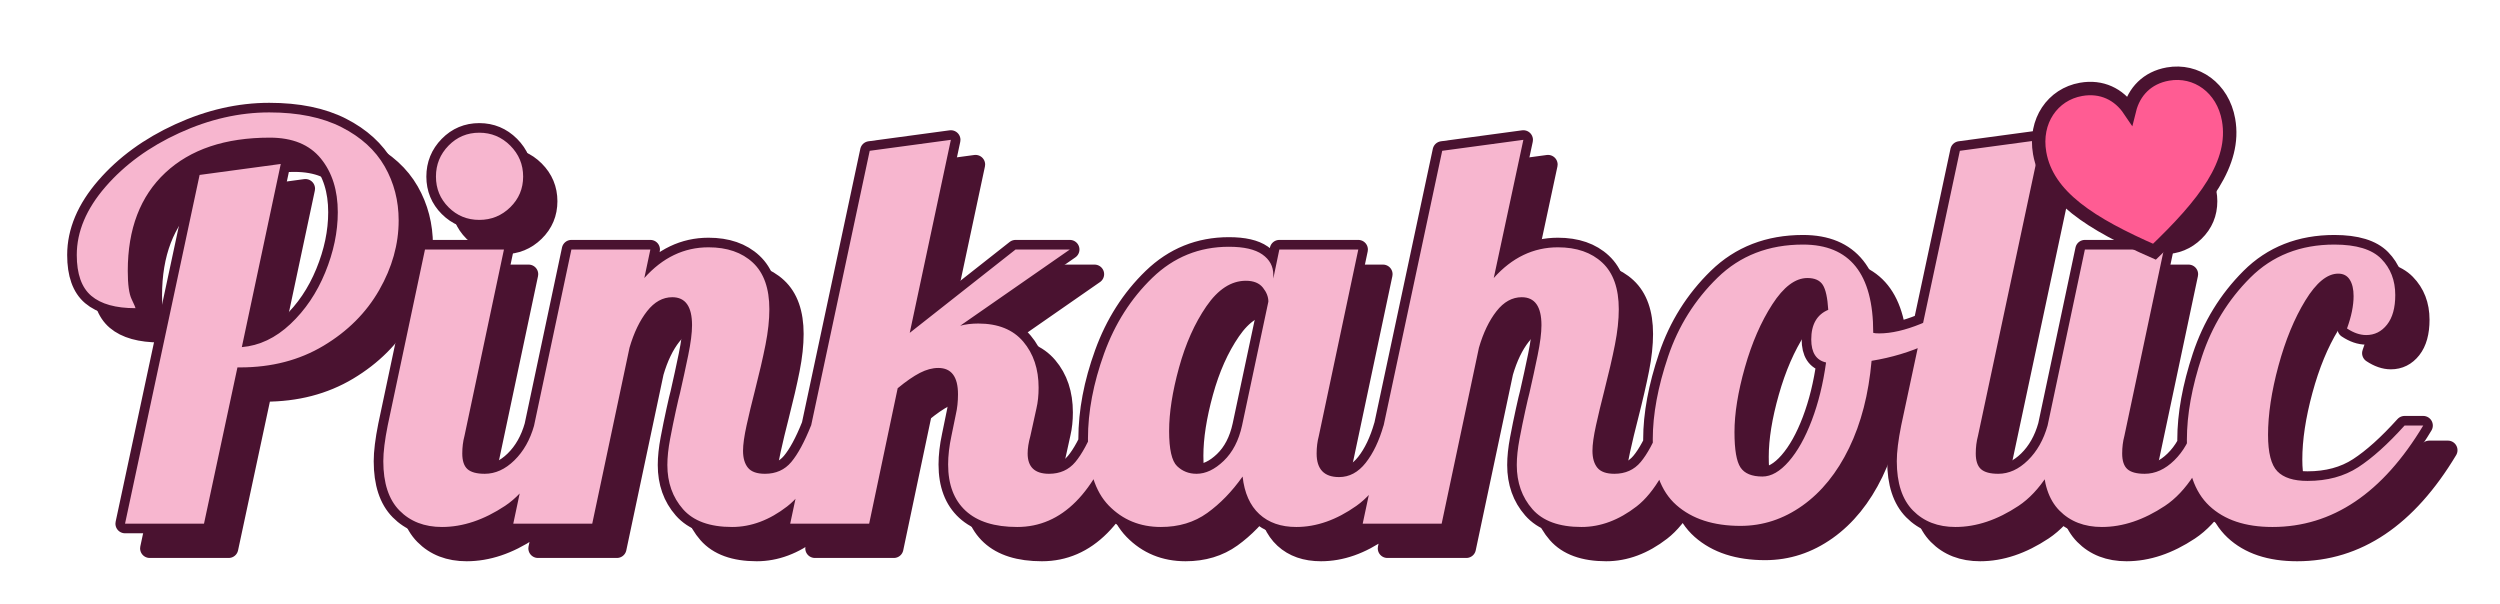
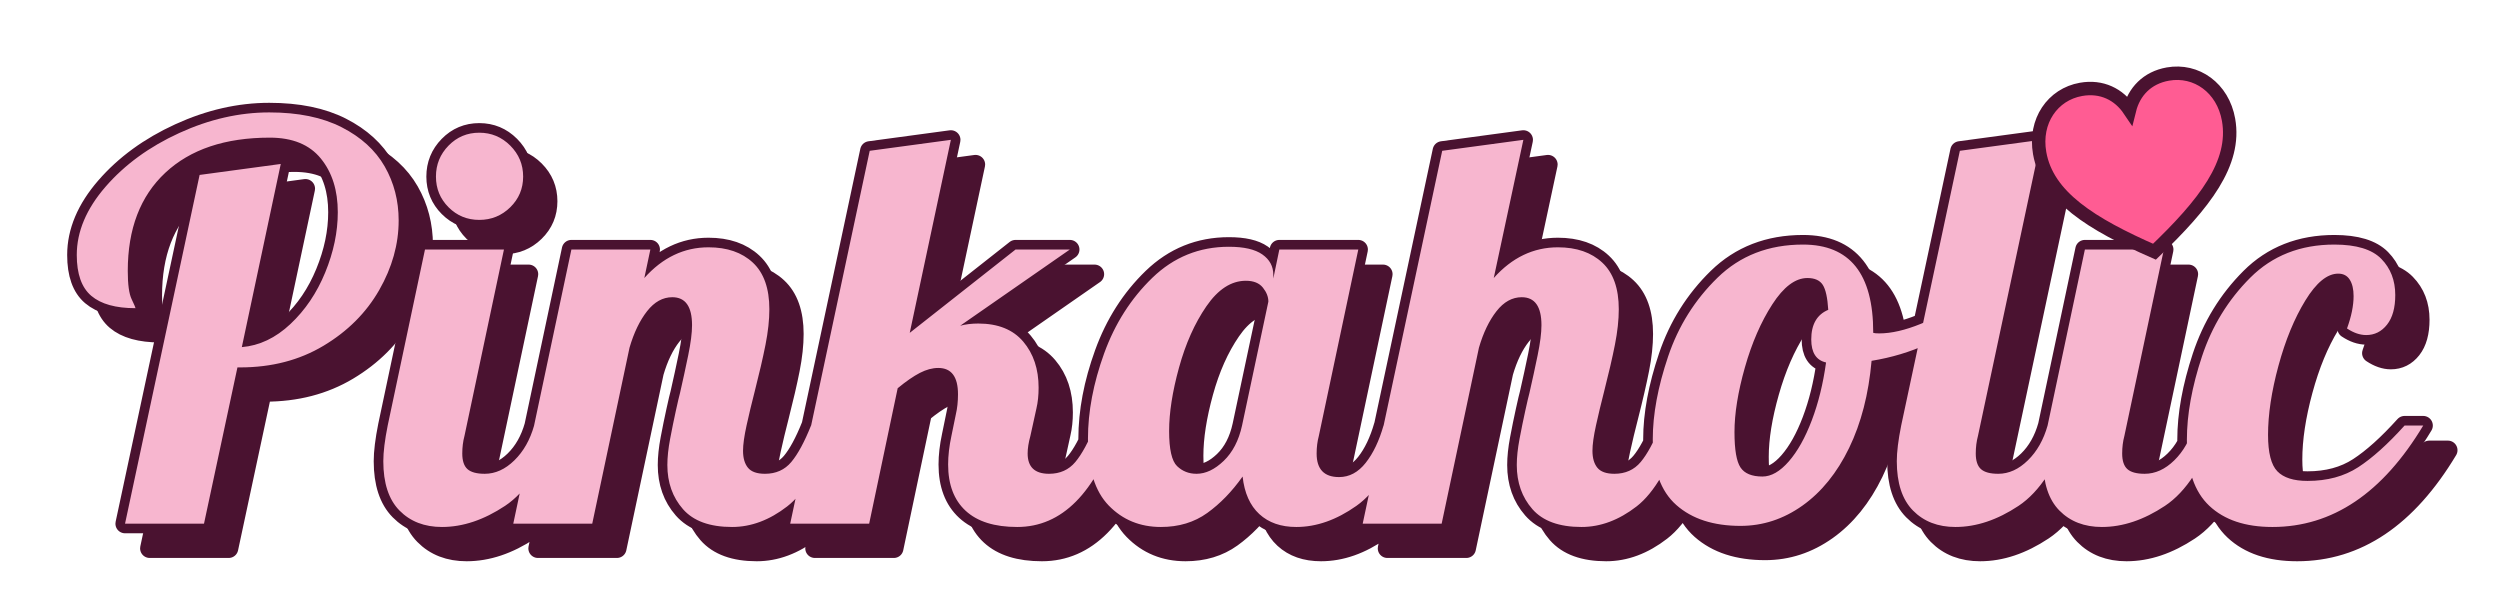
<svg xmlns="http://www.w3.org/2000/svg" viewBox="-134 -955 4559 1101" role="img" aria-label="Pinkaholic">
-   <path fill="#4A1230" stroke="#4A1230" stroke-width="35" stroke-linejoin="round" transform="translate(45 45)" d="M230 -636 378 -656 307 -322Q355 -326 395.5 -364.0Q436 -402 459.0 -458.0Q482 -514 482 -568Q482 -628 451.0 -666.0Q420 -704 358 -704Q236 -704 167.5 -640.0Q99 -576 99 -461Q99 -424 106.0 -409.5Q113 -395 113 -393Q59 -393 32.5 -415.5Q6 -438 6 -490Q6 -554 58.5 -614.5Q111 -675 193.0 -712.5Q275 -750 357 -750Q436 -750 489.0 -723.0Q542 -696 567.5 -651.5Q593 -607 593 -553Q593 -488 557.5 -426.0Q522 -364 456.0 -324.5Q390 -285 304 -285H299L238 0H94ZM661 -633Q661 -666 684.0 -689.5Q707 -713 740 -713Q773 -713 796.5 -689.5Q820 -666 820 -633Q820 -600 796.5 -577.0Q773 -554 740 -554Q707 -554 684.0 -577.0Q661 -600 661 -633ZM565 -114Q565 -139 573 -179L641 -500H785L713 -160Q709 -145 709 -128Q709 -108 718.5 -99.5Q728 -91 750 -91Q779 -91 804.0 -115.5Q829 -140 840 -179H882Q845 -71 787.0 -32.5Q729 6 672 6Q624 6 594.5 -24.0Q565 -54 565 -114ZM1083 -107Q1083 -128 1088.0 -154.5Q1093 -181 1098.5 -206.0Q1104 -231 1106 -238Q1114 -273 1121.0 -307.0Q1128 -341 1128 -362Q1128 -413 1092 -413Q1066 -413 1046.0 -387.5Q1026 -362 1014 -321L946 0H802L908 -500H1052L1041 -448Q1091 -504 1158 -504Q1209 -504 1239.0 -476.0Q1269 -448 1269 -391Q1269 -362 1262.0 -326.5Q1255 -291 1242 -240Q1234 -209 1227.5 -179.5Q1221 -150 1221 -133Q1221 -113 1230.0 -102.0Q1239 -91 1261 -91Q1291 -91 1309.0 -112.5Q1327 -134 1345 -179H1387Q1350 -69 1301.5 -31.5Q1253 6 1201 6Q1140 6 1111.5 -26.5Q1083 -59 1083 -107ZM1595 -108Q1595 -132 1601 -160L1609 -199Q1613 -216 1613 -236Q1613 -284 1577 -284Q1561 -284 1543.5 -275.0Q1526 -266 1503 -247L1451 0H1307L1452 -680L1600 -700L1525 -348L1718 -500H1817L1617 -361Q1632 -365 1650 -365Q1704 -365 1732.0 -332.0Q1760 -299 1760 -248Q1760 -227 1756 -210L1745 -160Q1740 -142 1740 -128Q1740 -91 1779 -91Q1809 -91 1827.0 -112.5Q1845 -134 1863 -179H1905Q1843 6 1721 6Q1659 6 1627.0 -23.5Q1595 -53 1595 -108ZM1850 -155Q1850 -229 1879.5 -310.5Q1909 -392 1967.5 -448.5Q2026 -505 2107 -505Q2148 -505 2168.0 -491.0Q2188 -477 2188 -454V-447L2199 -500H2343L2271 -160Q2267 -145 2267 -128Q2267 -85 2308 -85Q2336 -85 2356.5 -111.0Q2377 -137 2389 -179H2431Q2394 -71 2339.5 -32.5Q2285 6 2230 6Q2188 6 2162.5 -17.5Q2137 -41 2132 -86Q2103 -45 2067.5 -19.5Q2032 6 1983 6Q1926 6 1888.0 -33.0Q1850 -72 1850 -155ZM2131 -179 2179 -405Q2179 -418 2169.0 -430.5Q2159 -443 2138 -443Q2098 -443 2066.0 -396.5Q2034 -350 2016.0 -284.5Q1998 -219 1998 -169Q1998 -119 2012.5 -105.0Q2027 -91 2048 -91Q2073 -91 2097.5 -114.5Q2122 -138 2131 -179ZM2632 -107Q2632 -128 2637.0 -154.5Q2642 -181 2647.5 -206.0Q2653 -231 2655 -238Q2663 -273 2670.0 -307.0Q2677 -341 2677 -362Q2677 -413 2641 -413Q2615 -413 2595.0 -387.5Q2575 -362 2563 -321L2495 0H2351L2496 -680L2644 -700L2590 -448Q2640 -504 2707 -504Q2758 -504 2788.0 -476.0Q2818 -448 2818 -391Q2818 -362 2811.0 -326.5Q2804 -291 2791 -240Q2783 -209 2776.5 -179.5Q2770 -150 2770 -133Q2770 -113 2779.0 -102.0Q2788 -91 2810 -91Q2840 -91 2858.0 -112.5Q2876 -134 2894 -179H2936Q2899 -69 2850.5 -31.5Q2802 6 2750 6Q2689 6 2660.5 -26.5Q2632 -59 2632 -107ZM2880 -154Q2880 -222 2908.0 -305.0Q2936 -388 2998.0 -448.5Q3060 -509 3154 -509Q3282 -509 3282 -349V-348Q3285 -347 3293 -347Q3326 -347 3369.0 -364.5Q3412 -382 3447 -407L3456 -380Q3427 -349 3380.5 -327.5Q3334 -306 3279 -297Q3271 -206 3238.0 -138.0Q3205 -70 3153.0 -33.0Q3101 4 3040 4Q2966 4 2923.0 -34.0Q2880 -72 2880 -154ZM3196 -294Q3169 -300 3169 -336Q3169 -377 3200 -390Q3198 -423 3190.0 -435.5Q3182 -448 3162 -448Q3129 -448 3098.0 -400.0Q3067 -352 3048.0 -285.0Q3029 -218 3029 -167Q3029 -119 3040.0 -102.5Q3051 -86 3080 -86Q3104 -86 3128.0 -113.5Q3152 -141 3170.0 -188.5Q3188 -236 3196 -294ZM3325 -114Q3325 -139 3333 -179L3440 -680L3588 -700L3473 -160Q3469 -145 3469 -128Q3469 -108 3478.5 -99.5Q3488 -91 3510 -91Q3539 -91 3564.0 -115.5Q3589 -140 3600 -179H3642Q3605 -71 3547.0 -32.5Q3489 6 3432 6Q3384 6 3354.5 -24.0Q3325 -54 3325 -114ZM3688 -633Q3688 -666 3711.0 -689.5Q3734 -713 3767 -713Q3800 -713 3823.5 -689.5Q3847 -666 3847 -633Q3847 -600 3823.5 -577.0Q3800 -554 3767 -554Q3734 -554 3711.0 -577.0Q3688 -600 3688 -633ZM3592 -114Q3592 -139 3600 -179L3668 -500H3812L3740 -160Q3736 -145 3736 -128Q3736 -108 3745.5 -99.5Q3755 -91 3777 -91Q3806 -91 3831.0 -115.5Q3856 -140 3867 -179H3909Q3872 -71 3814.0 -32.5Q3756 6 3699 6Q3651 6 3621.5 -24.0Q3592 -54 3592 -114ZM3854 -153Q3854 -222 3881.5 -305.0Q3909 -388 3969.5 -448.5Q4030 -509 4123 -509Q4183 -509 4208.5 -483.0Q4234 -457 4234 -417Q4234 -382 4219.0 -363.0Q4204 -344 4181 -344Q4164 -344 4146 -356Q4158 -389 4158 -415Q4158 -434 4151.0 -445.0Q4144 -456 4130 -456Q4100 -456 4070.0 -407.0Q4040 -358 4021.0 -288.0Q4002 -218 4002 -162Q4002 -113 4019.0 -95.5Q4036 -78 4074 -78Q4128 -78 4166.5 -103.0Q4205 -128 4251 -179H4285Q4174 6 4010 6Q3936 6 3895.0 -32.5Q3854 -71 3854 -153Z" />
-   <path fill="#F7B6CF" stroke="#4A1230" stroke-width="35" stroke-linejoin="round" paint-order="stroke" d="M230 -636 378 -656 307 -322Q355 -326 395.5 -364.0Q436 -402 459.0 -458.0Q482 -514 482 -568Q482 -628 451.0 -666.0Q420 -704 358 -704Q236 -704 167.5 -640.0Q99 -576 99 -461Q99 -424 106.0 -409.5Q113 -395 113 -393Q59 -393 32.5 -415.5Q6 -438 6 -490Q6 -554 58.5 -614.5Q111 -675 193.0 -712.5Q275 -750 357 -750Q436 -750 489.0 -723.0Q542 -696 567.5 -651.5Q593 -607 593 -553Q593 -488 557.5 -426.0Q522 -364 456.0 -324.5Q390 -285 304 -285H299L238 0H94ZM661 -633Q661 -666 684.0 -689.5Q707 -713 740 -713Q773 -713 796.5 -689.5Q820 -666 820 -633Q820 -600 796.5 -577.0Q773 -554 740 -554Q707 -554 684.0 -577.0Q661 -600 661 -633ZM565 -114Q565 -139 573 -179L641 -500H785L713 -160Q709 -145 709 -128Q709 -108 718.5 -99.5Q728 -91 750 -91Q779 -91 804.0 -115.5Q829 -140 840 -179H882Q845 -71 787.0 -32.5Q729 6 672 6Q624 6 594.5 -24.0Q565 -54 565 -114ZM1083 -107Q1083 -128 1088.0 -154.5Q1093 -181 1098.5 -206.0Q1104 -231 1106 -238Q1114 -273 1121.0 -307.0Q1128 -341 1128 -362Q1128 -413 1092 -413Q1066 -413 1046.0 -387.5Q1026 -362 1014 -321L946 0H802L908 -500H1052L1041 -448Q1091 -504 1158 -504Q1209 -504 1239.0 -476.0Q1269 -448 1269 -391Q1269 -362 1262.0 -326.5Q1255 -291 1242 -240Q1234 -209 1227.5 -179.5Q1221 -150 1221 -133Q1221 -113 1230.0 -102.0Q1239 -91 1261 -91Q1291 -91 1309.0 -112.5Q1327 -134 1345 -179H1387Q1350 -69 1301.5 -31.5Q1253 6 1201 6Q1140 6 1111.5 -26.5Q1083 -59 1083 -107ZM1595 -108Q1595 -132 1601 -160L1609 -199Q1613 -216 1613 -236Q1613 -284 1577 -284Q1561 -284 1543.5 -275.0Q1526 -266 1503 -247L1451 0H1307L1452 -680L1600 -700L1525 -348L1718 -500H1817L1617 -361Q1632 -365 1650 -365Q1704 -365 1732.0 -332.0Q1760 -299 1760 -248Q1760 -227 1756 -210L1745 -160Q1740 -142 1740 -128Q1740 -91 1779 -91Q1809 -91 1827.0 -112.5Q1845 -134 1863 -179H1905Q1843 6 1721 6Q1659 6 1627.0 -23.5Q1595 -53 1595 -108ZM1850 -155Q1850 -229 1879.5 -310.5Q1909 -392 1967.5 -448.5Q2026 -505 2107 -505Q2148 -505 2168.0 -491.0Q2188 -477 2188 -454V-447L2199 -500H2343L2271 -160Q2267 -145 2267 -128Q2267 -85 2308 -85Q2336 -85 2356.5 -111.0Q2377 -137 2389 -179H2431Q2394 -71 2339.5 -32.5Q2285 6 2230 6Q2188 6 2162.5 -17.5Q2137 -41 2132 -86Q2103 -45 2067.5 -19.5Q2032 6 1983 6Q1926 6 1888.0 -33.0Q1850 -72 1850 -155ZM2131 -179 2179 -405Q2179 -418 2169.0 -430.5Q2159 -443 2138 -443Q2098 -443 2066.0 -396.5Q2034 -350 2016.0 -284.5Q1998 -219 1998 -169Q1998 -119 2012.5 -105.0Q2027 -91 2048 -91Q2073 -91 2097.5 -114.5Q2122 -138 2131 -179ZM2632 -107Q2632 -128 2637.0 -154.5Q2642 -181 2647.5 -206.0Q2653 -231 2655 -238Q2663 -273 2670.0 -307.0Q2677 -341 2677 -362Q2677 -413 2641 -413Q2615 -413 2595.0 -387.5Q2575 -362 2563 -321L2495 0H2351L2496 -680L2644 -700L2590 -448Q2640 -504 2707 -504Q2758 -504 2788.0 -476.0Q2818 -448 2818 -391Q2818 -362 2811.0 -326.5Q2804 -291 2791 -240Q2783 -209 2776.5 -179.5Q2770 -150 2770 -133Q2770 -113 2779.0 -102.0Q2788 -91 2810 -91Q2840 -91 2858.0 -112.5Q2876 -134 2894 -179H2936Q2899 -69 2850.5 -31.5Q2802 6 2750 6Q2689 6 2660.5 -26.5Q2632 -59 2632 -107ZM2880 -154Q2880 -222 2908.0 -305.0Q2936 -388 2998.0 -448.5Q3060 -509 3154 -509Q3282 -509 3282 -349V-348Q3285 -347 3293 -347Q3326 -347 3369.0 -364.5Q3412 -382 3447 -407L3456 -380Q3427 -349 3380.5 -327.5Q3334 -306 3279 -297Q3271 -206 3238.0 -138.0Q3205 -70 3153.0 -33.0Q3101 4 3040 4Q2966 4 2923.0 -34.0Q2880 -72 2880 -154ZM3196 -294Q3169 -300 3169 -336Q3169 -377 3200 -390Q3198 -423 3190.0 -435.5Q3182 -448 3162 -448Q3129 -448 3098.0 -400.0Q3067 -352 3048.0 -285.0Q3029 -218 3029 -167Q3029 -119 3040.0 -102.5Q3051 -86 3080 -86Q3104 -86 3128.0 -113.5Q3152 -141 3170.0 -188.5Q3188 -236 3196 -294ZM3325 -114Q3325 -139 3333 -179L3440 -680L3588 -700L3473 -160Q3469 -145 3469 -128Q3469 -108 3478.5 -99.5Q3488 -91 3510 -91Q3539 -91 3564.0 -115.5Q3589 -140 3600 -179H3642Q3605 -71 3547.0 -32.5Q3489 6 3432 6Q3384 6 3354.5 -24.0Q3325 -54 3325 -114ZM3688 -633Q3688 -666 3711.0 -689.5Q3734 -713 3767 -713Q3800 -713 3823.5 -689.5Q3847 -666 3847 -633Q3847 -600 3823.5 -577.0Q3800 -554 3767 -554Q3734 -554 3711.0 -577.0Q3688 -600 3688 -633ZM3592 -114Q3592 -139 3600 -179L3668 -500H3812L3740 -160Q3736 -145 3736 -128Q3736 -108 3745.5 -99.5Q3755 -91 3777 -91Q3806 -91 3831.0 -115.5Q3856 -140 3867 -179H3909Q3872 -71 3814.0 -32.5Q3756 6 3699 6Q3651 6 3621.5 -24.0Q3592 -54 3592 -114ZM3854 -153Q3854 -222 3881.5 -305.0Q3909 -388 3969.5 -448.5Q4030 -509 4123 -509Q4183 -509 4208.5 -483.0Q4234 -457 4234 -417Q4234 -382 4219.0 -363.0Q4204 -344 4181 -344Q4164 -344 4146 -356Q4158 -389 4158 -415Q4158 -434 4151.0 -445.0Q4144 -456 4130 -456Q4100 -456 4070.0 -407.0Q4040 -358 4021.0 -288.0Q4002 -218 4002 -162Q4002 -113 4019.0 -95.5Q4036 -78 4074 -78Q4128 -78 4166.5 -103.0Q4205 -128 4251 -179H4285Q4174 6 4010 6Q3936 6 3895.0 -32.5Q3854 -71 3854 -153Z" />
+   <path fill="#4A1230" stroke="#4A1230" stroke-width="35" stroke-linejoin="round" transform="translate(45 45)" d="M230 -636 378 -656 307 -322Q355 -326 395.5 -364.0Q436 -402 459.0 -458.0Q482 -514 482 -568Q482 -628 451.0 -666.0Q420 -704 358 -704Q236 -704 167.5 -640.0Q99 -576 99 -461Q99 -424 106.0 -409.5Q113 -395 113 -393Q59 -393 32.5 -415.5Q6 -438 6 -490Q6 -554 58.5 -614.5Q111 -675 193.0 -712.5Q275 -750 357 -750Q436 -750 489.0 -723.0Q542 -696 567.5 -651.5Q593 -607 593 -553Q593 -488 557.5 -426.0Q522 -364 456.0 -324.5Q390 -285 304 -285H299L238 0H94ZM661 -633Q661 -666 684.0 -689.5Q707 -713 740 -713Q773 -713 796.5 -689.5Q820 -666 820 -633Q820 -600 796.5 -577.0Q773 -554 740 -554Q707 -554 684.0 -577.0Q661 -600 661 -633ZM565 -114Q565 -139 573 -179L641 -500H785L713 -160Q709 -145 709 -128Q709 -108 718.5 -99.5Q728 -91 750 -91Q779 -91 804.0 -115.5Q829 -140 840 -179H882Q845 -71 787.0 -32.5Q729 6 672 6Q624 6 594.5 -24.0Q565 -54 565 -114ZM1083 -107Q1083 -128 1088.0 -154.5Q1093 -181 1098.5 -206.0Q1104 -231 1106 -238Q1114 -273 1121.0 -307.0Q1128 -341 1128 -362Q1128 -413 1092 -413Q1066 -413 1046.0 -387.5Q1026 -362 1014 -321L946 0H802L908 -500H1052L1041 -448Q1091 -504 1158 -504Q1209 -504 1239.0 -476.0Q1269 -448 1269 -391Q1269 -362 1262.0 -326.5Q1255 -291 1242 -240Q1234 -209 1227.5 -179.5Q1221 -150 1221 -133Q1221 -113 1230.0 -102.0Q1239 -91 1261 -91Q1291 -91 1309.0 -112.5Q1327 -134 1345 -179H1387Q1350 -69 1301.5 -31.5Q1253 6 1201 6Q1140 6 1111.5 -26.5Q1083 -59 1083 -107ZM1595 -108Q1595 -132 1601 -160L1609 -199Q1613 -216 1613 -236Q1613 -284 1577 -284Q1561 -284 1543.5 -275.0Q1526 -266 1503 -247L1451 0H1307L1452 -680L1600 -700L1525 -348L1718 -500H1817L1617 -361Q1632 -365 1650 -365Q1704 -365 1732.0 -332.0Q1760 -299 1760 -248Q1760 -227 1756 -210L1745 -160Q1740 -142 1740 -128Q1740 -91 1779 -91Q1809 -91 1827.0 -112.5Q1845 -134 1863 -179H1905Q1843 6 1721 6Q1659 6 1627.0 -23.5Q1595 -53 1595 -108ZM1850 -155Q1850 -229 1879.5 -310.5Q1909 -392 1967.5 -448.5Q2026 -505 2107 -505Q2148 -505 2168.0 -491.0Q2188 -477 2188 -454V-447L2199 -500H2343L2271 -160Q2267 -145 2267 -128Q2267 -85 2308 -85Q2336 -85 2356.5 -111.0Q2377 -137 2389 -179H2431Q2394 -71 2339.5 -32.5Q2285 6 2230 6Q2188 6 2162.5 -17.5Q2137 -41 2132 -86Q2103 -45 2067.5 -19.5Q2032 6 1983 6Q1926 6 1888.0 -33.0Q1850 -72 1850 -155ZM2131 -179 2179 -405Q2179 -418 2169.0 -430.5Q2159 -443 2138 -443Q2098 -443 2066.0 -396.5Q2034 -350 2016.0 -284.5Q1998 -219 1998 -169Q1998 -119 2012.5 -105.0Q2027 -91 2048 -91Q2073 -91 2097.5 -114.5Q2122 -138 2131 -179ZM2632 -107Q2632 -128 2637.0 -154.5Q2642 -181 2647.5 -206.0Q2653 -231 2655 -238Q2663 -273 2670.0 -307.0Q2677 -341 2677 -362Q2677 -413 2641 -413Q2615 -413 2595.0 -387.5Q2575 -362 2563 -321L2495 0H2351L2496 -680L2644 -700L2590 -448Q2640 -504 2707 -504Q2758 -504 2788.0 -476.0Q2818 -448 2818 -391Q2818 -362 2811.0 -326.5Q2804 -291 2791 -240Q2783 -209 2776.5 -179.5Q2770 -150 2770 -133Q2770 -113 2779.0 -102.0Q2788 -91 2810 -91Q2840 -91 2858.0 -112.5Q2876 -134 2894 -179H2936Q2899 -69 2850.5 -31.5Q2802 6 2750 6Q2689 6 2660.5 -26.5Q2632 -59 2632 -107ZM2880 -154Q2880 -222 2908.0 -305.0Q2936 -388 2998.0 -448.5Q3060 -509 3154 -509Q3282 -509 3282 -349V-348Q3285 -347 3293 -347Q3326 -347 3369.0 -364.5Q3412 -382 3447 -407L3456 -380Q3427 -349 3380.5 -327.5Q3334 -306 3279 -297Q3271 -206 3238.0 -138.0Q3205 -70 3153.0 -33.0Q3101 4 3040 4Q2966 4 2923.0 -34.0Q2880 -72 2880 -154ZM3196 -294Q3169 -300 3169 -336Q3169 -377 3200 -390Q3198 -423 3190.0 -435.5Q3182 -448 3162 -448Q3129 -448 3098.0 -400.0Q3067 -352 3048.0 -285.0Q3029 -218 3029 -167Q3029 -119 3040.0 -102.5Q3051 -86 3080 -86Q3104 -86 3128.0 -113.5Q3152 -141 3170.0 -188.5Q3188 -236 3196 -294ZM3325 -114Q3325 -139 3333 -179L3440 -680L3588 -700L3473 -160Q3469 -145 3469 -128Q3469 -108 3478.5 -99.5Q3488 -91 3510 -91Q3539 -91 3564.0 -115.5Q3589 -140 3600 -179H3642Q3605 -71 3547.0 -32.5Q3489 6 3432 6Q3384 6 3354.5 -24.0Q3325 -54 3325 -114ZM3592 -114Q3592 -139 3600 -179L3668 -500H3812L3740 -160Q3736 -145 3736 -128Q3736 -108 3745.5 -99.5Q3755 -91 3777 -91Q3806 -91 3831.0 -115.5Q3856 -140 3867 -179H3909Q3872 -71 3814.0 -32.5Q3756 6 3699 6Q3651 6 3621.5 -24.0Q3592 -54 3592 -114ZM3854 -153Q3854 -222 3881.5 -305.0Q3909 -388 3969.5 -448.5Q4030 -509 4123 -509Q4183 -509 4208.5 -483.0Q4234 -457 4234 -417Q4234 -382 4219.0 -363.0Q4204 -344 4181 -344Q4164 -344 4146 -356Q4158 -389 4158 -415Q4158 -434 4151.0 -445.0Q4144 -456 4130 -456Q4100 -456 4070.0 -407.0Q4040 -358 4021.0 -288.0Q4002 -218 4002 -162Q4002 -113 4019.0 -95.5Q4036 -78 4074 -78Q4128 -78 4166.5 -103.0Q4205 -128 4251 -179H4285Q4174 6 4010 6Q3936 6 3895.0 -32.5Q3854 -71 3854 -153Z" />
+   <path fill="#F7B6CF" stroke="#4A1230" stroke-width="35" stroke-linejoin="round" paint-order="stroke" d="M230 -636 378 -656 307 -322Q355 -326 395.5 -364.0Q436 -402 459.0 -458.0Q482 -514 482 -568Q482 -628 451.0 -666.0Q420 -704 358 -704Q236 -704 167.5 -640.0Q99 -576 99 -461Q99 -424 106.0 -409.5Q113 -395 113 -393Q59 -393 32.5 -415.5Q6 -438 6 -490Q6 -554 58.5 -614.5Q111 -675 193.0 -712.5Q275 -750 357 -750Q436 -750 489.0 -723.0Q542 -696 567.5 -651.5Q593 -607 593 -553Q593 -488 557.5 -426.0Q522 -364 456.0 -324.5Q390 -285 304 -285H299L238 0H94ZM661 -633Q661 -666 684.0 -689.5Q707 -713 740 -713Q773 -713 796.5 -689.5Q820 -666 820 -633Q820 -600 796.5 -577.0Q773 -554 740 -554Q707 -554 684.0 -577.0Q661 -600 661 -633ZM565 -114Q565 -139 573 -179L641 -500H785L713 -160Q709 -145 709 -128Q709 -108 718.5 -99.5Q728 -91 750 -91Q779 -91 804.0 -115.5Q829 -140 840 -179H882Q845 -71 787.0 -32.5Q729 6 672 6Q624 6 594.5 -24.0Q565 -54 565 -114ZM1083 -107Q1083 -128 1088.0 -154.5Q1093 -181 1098.5 -206.0Q1104 -231 1106 -238Q1114 -273 1121.0 -307.0Q1128 -341 1128 -362Q1128 -413 1092 -413Q1066 -413 1046.0 -387.5Q1026 -362 1014 -321L946 0H802L908 -500H1052L1041 -448Q1091 -504 1158 -504Q1209 -504 1239.0 -476.0Q1269 -448 1269 -391Q1269 -362 1262.0 -326.5Q1255 -291 1242 -240Q1234 -209 1227.5 -179.5Q1221 -150 1221 -133Q1221 -113 1230.0 -102.0Q1239 -91 1261 -91Q1291 -91 1309.0 -112.5Q1327 -134 1345 -179H1387Q1350 -69 1301.5 -31.5Q1253 6 1201 6Q1140 6 1111.5 -26.5Q1083 -59 1083 -107ZM1595 -108Q1595 -132 1601 -160L1609 -199Q1613 -216 1613 -236Q1613 -284 1577 -284Q1561 -284 1543.5 -275.0Q1526 -266 1503 -247L1451 0H1307L1452 -680L1600 -700L1525 -348L1718 -500H1817L1617 -361Q1632 -365 1650 -365Q1704 -365 1732.0 -332.0Q1760 -299 1760 -248Q1760 -227 1756 -210L1745 -160Q1740 -142 1740 -128Q1740 -91 1779 -91Q1809 -91 1827.0 -112.5Q1845 -134 1863 -179H1905Q1843 6 1721 6Q1659 6 1627.0 -23.5Q1595 -53 1595 -108ZM1850 -155Q1850 -229 1879.5 -310.5Q1909 -392 1967.5 -448.5Q2026 -505 2107 -505Q2148 -505 2168.0 -491.0Q2188 -477 2188 -454V-447L2199 -500H2343L2271 -160Q2267 -145 2267 -128Q2267 -85 2308 -85Q2336 -85 2356.5 -111.0Q2377 -137 2389 -179H2431Q2394 -71 2339.5 -32.5Q2285 6 2230 6Q2188 6 2162.5 -17.5Q2137 -41 2132 -86Q2103 -45 2067.5 -19.5Q2032 6 1983 6Q1926 6 1888.0 -33.0Q1850 -72 1850 -155ZM2131 -179 2179 -405Q2179 -418 2169.0 -430.5Q2159 -443 2138 -443Q2098 -443 2066.0 -396.5Q2034 -350 2016.0 -284.5Q1998 -219 1998 -169Q1998 -119 2012.5 -105.0Q2027 -91 2048 -91Q2073 -91 2097.5 -114.5Q2122 -138 2131 -179ZM2632 -107Q2632 -128 2637.0 -154.5Q2642 -181 2647.5 -206.0Q2653 -231 2655 -238Q2663 -273 2670.0 -307.0Q2677 -341 2677 -362Q2677 -413 2641 -413Q2615 -413 2595.0 -387.5Q2575 -362 2563 -321L2495 0H2351L2496 -680L2644 -700L2590 -448Q2640 -504 2707 -504Q2758 -504 2788.0 -476.0Q2818 -448 2818 -391Q2818 -362 2811.0 -326.5Q2804 -291 2791 -240Q2783 -209 2776.5 -179.5Q2770 -150 2770 -133Q2770 -113 2779.0 -102.0Q2788 -91 2810 -91Q2840 -91 2858.0 -112.5Q2876 -134 2894 -179H2936Q2899 -69 2850.5 -31.5Q2802 6 2750 6Q2689 6 2660.5 -26.5Q2632 -59 2632 -107ZM2880 -154Q2880 -222 2908.0 -305.0Q2936 -388 2998.0 -448.5Q3060 -509 3154 -509Q3282 -509 3282 -349V-348Q3285 -347 3293 -347Q3326 -347 3369.0 -364.5Q3412 -382 3447 -407L3456 -380Q3427 -349 3380.5 -327.5Q3334 -306 3279 -297Q3271 -206 3238.0 -138.0Q3205 -70 3153.0 -33.0Q3101 4 3040 4Q2966 4 2923.0 -34.0Q2880 -72 2880 -154ZM3196 -294Q3169 -300 3169 -336Q3169 -377 3200 -390Q3198 -423 3190.0 -435.5Q3182 -448 3162 -448Q3129 -448 3098.0 -400.0Q3067 -352 3048.0 -285.0Q3029 -218 3029 -167Q3029 -119 3040.0 -102.5Q3051 -86 3080 -86Q3104 -86 3128.0 -113.5Q3152 -141 3170.0 -188.5Q3188 -236 3196 -294ZM3325 -114Q3325 -139 3333 -179L3440 -680L3588 -700L3473 -160Q3469 -145 3469 -128Q3469 -108 3478.5 -99.5Q3488 -91 3510 -91Q3539 -91 3564.0 -115.5Q3589 -140 3600 -179H3642Q3605 -71 3547.0 -32.5Q3489 6 3432 6Q3384 6 3354.5 -24.0Q3325 -54 3325 -114ZM3592 -114Q3592 -139 3600 -179L3668 -500H3812L3740 -160Q3736 -145 3736 -128Q3736 -108 3745.5 -99.5Q3755 -91 3777 -91Q3806 -91 3831.0 -115.5Q3856 -140 3867 -179H3909Q3872 -71 3814.0 -32.5Q3756 6 3699 6Q3651 6 3621.5 -24.0Q3592 -54 3592 -114ZM3854 -153Q3854 -222 3881.5 -305.0Q3909 -388 3969.5 -448.5Q4030 -509 4123 -509Q4183 -509 4208.5 -483.0Q4234 -457 4234 -417Q4234 -382 4219.0 -363.0Q4204 -344 4181 -344Q4164 -344 4146 -356Q4158 -389 4158 -415Q4158 -434 4151.0 -445.0Q4144 -456 4130 -456Q4100 -456 4070.0 -407.0Q4040 -358 4021.0 -288.0Q4002 -218 4002 -162Q4002 -113 4019.0 -95.5Q4036 -78 4074 -78Q4128 -78 4166.5 -103.0Q4205 -128 4251 -179H4285Q4174 6 4010 6Q3936 6 3895.0 -32.5Q3854 -71 3854 -153Z" />
  <path fill="#FF5C93" stroke="#4A1230" stroke-width="7" transform="translate(3592.6 -808.4) rotate(-10 174.9 157.4) scale(3.498)" d="M50 90C20 70 0 52 0 29C0 12 12 0 27 0C38 0 46 6 50 15C54 6 62 0 73 0C88 0 100 12 100 29C100 52 80 70 50 90Z" />
</svg>
